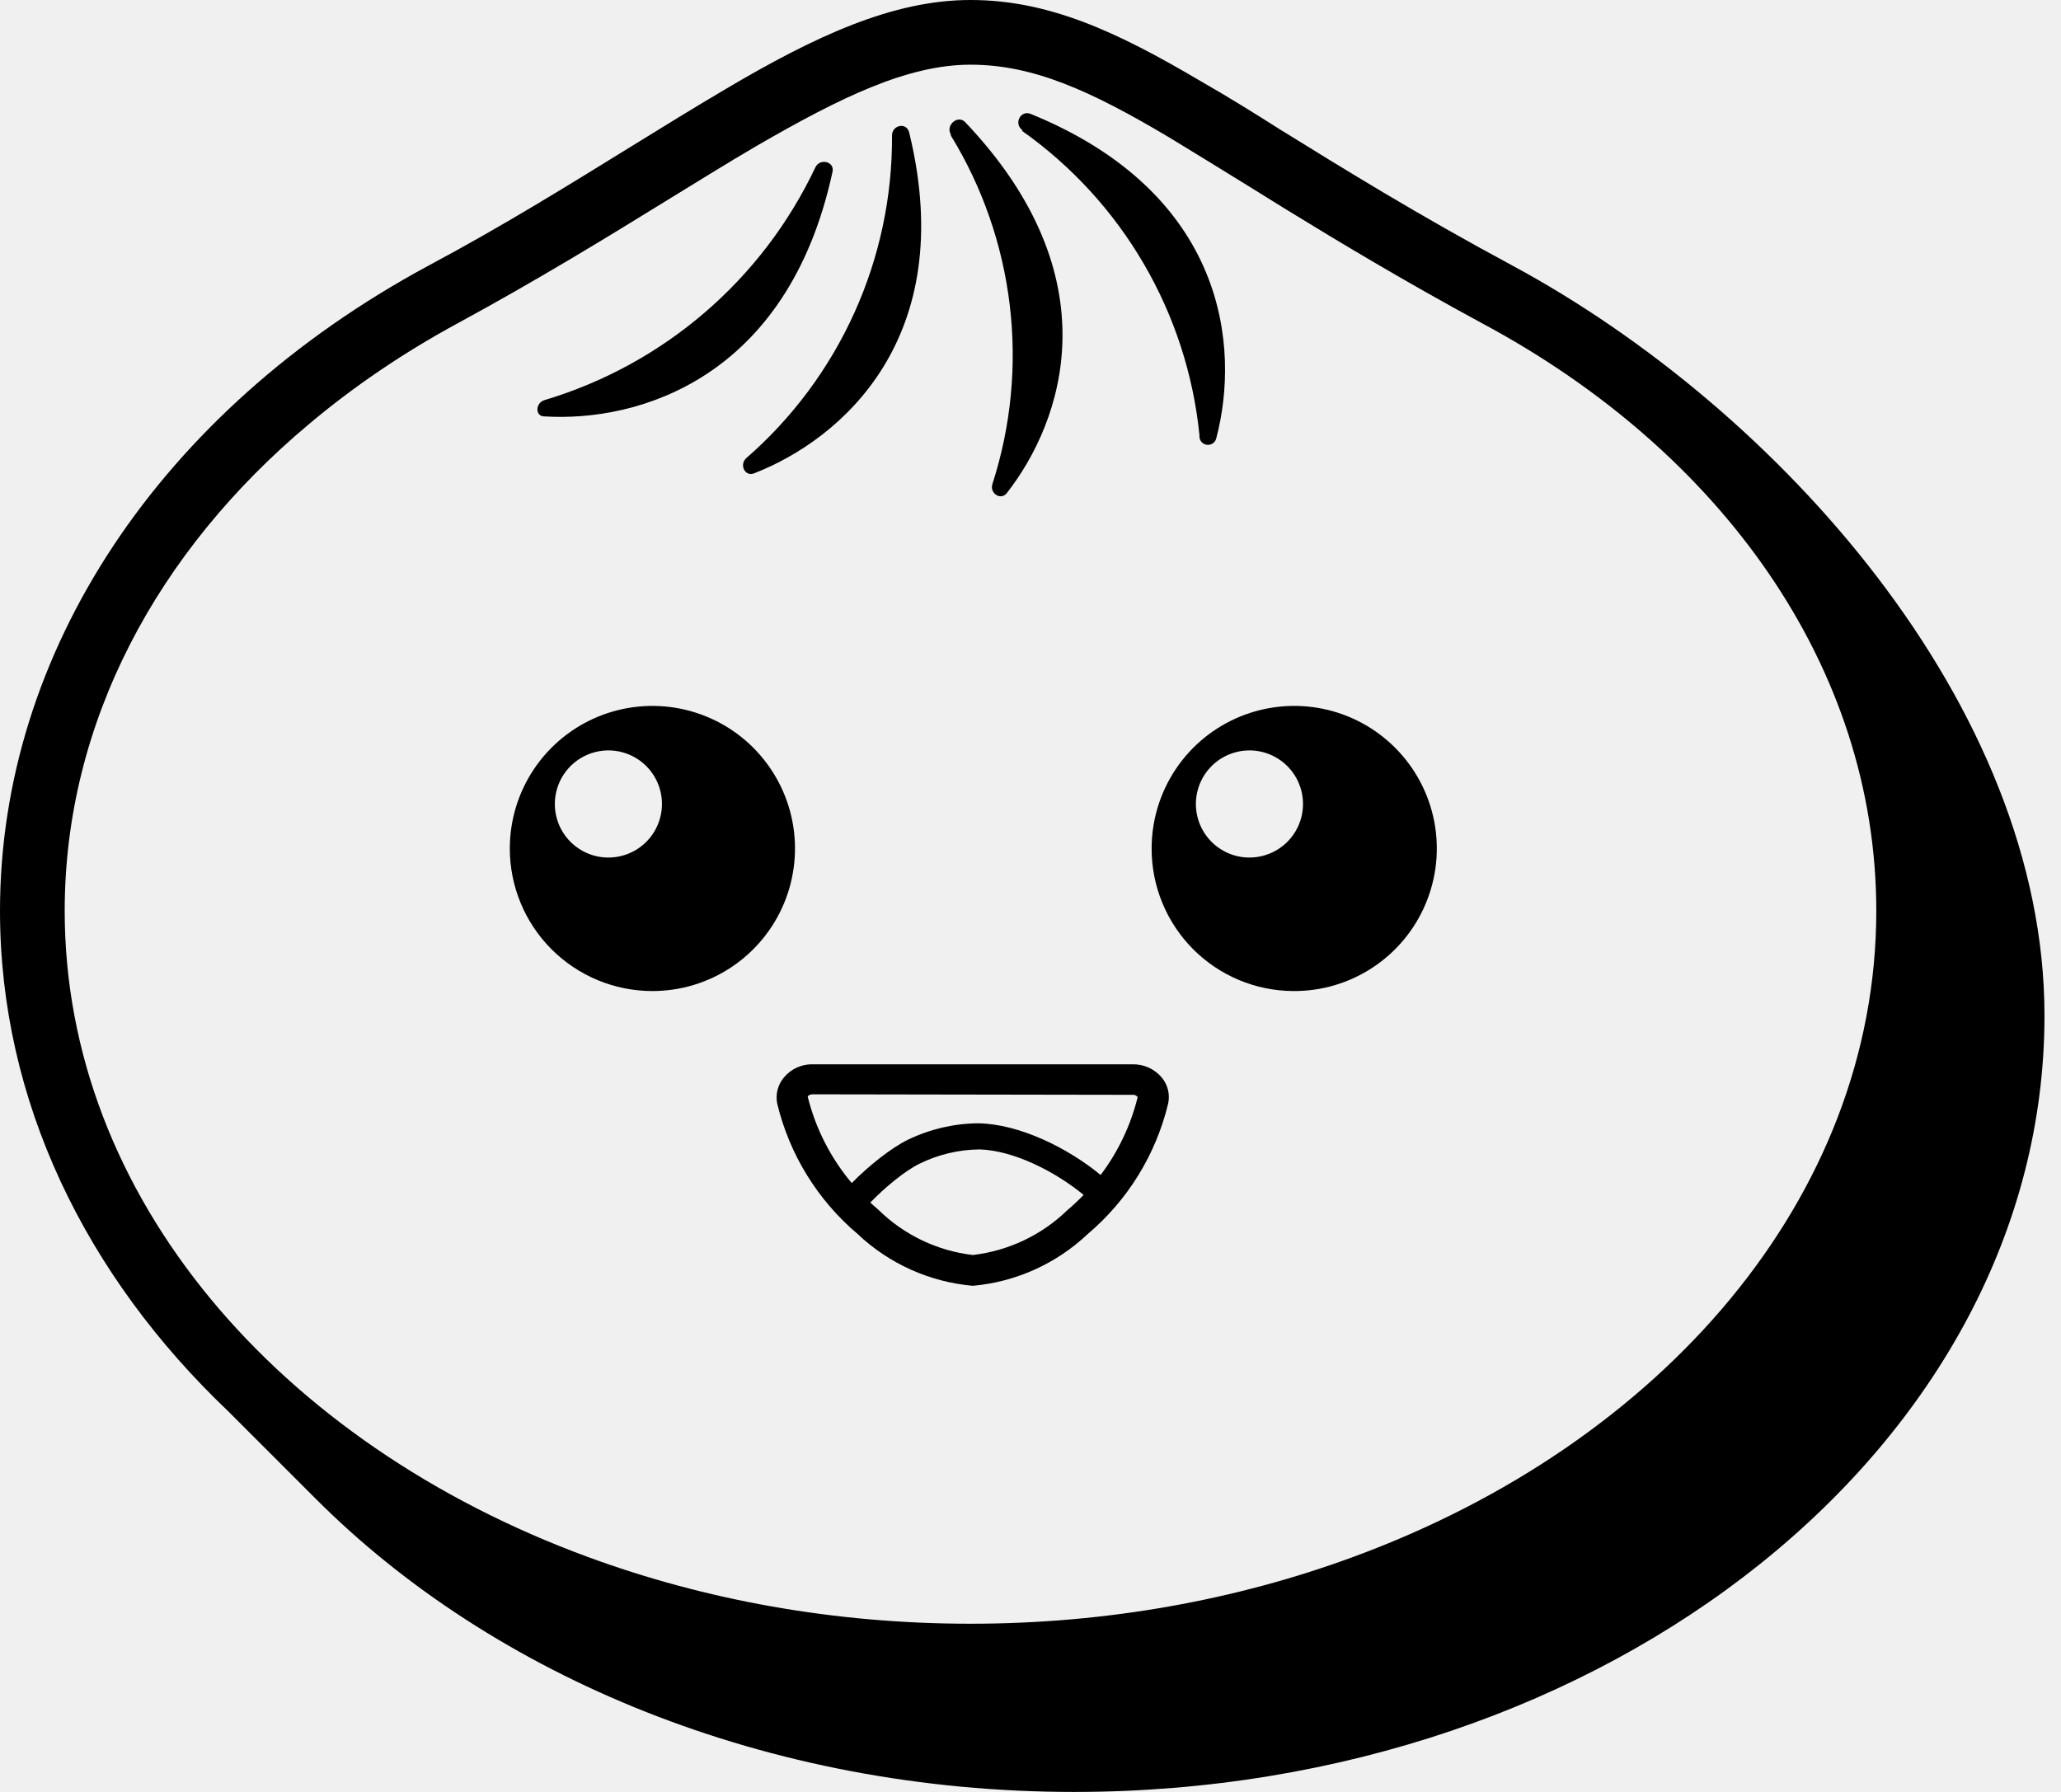
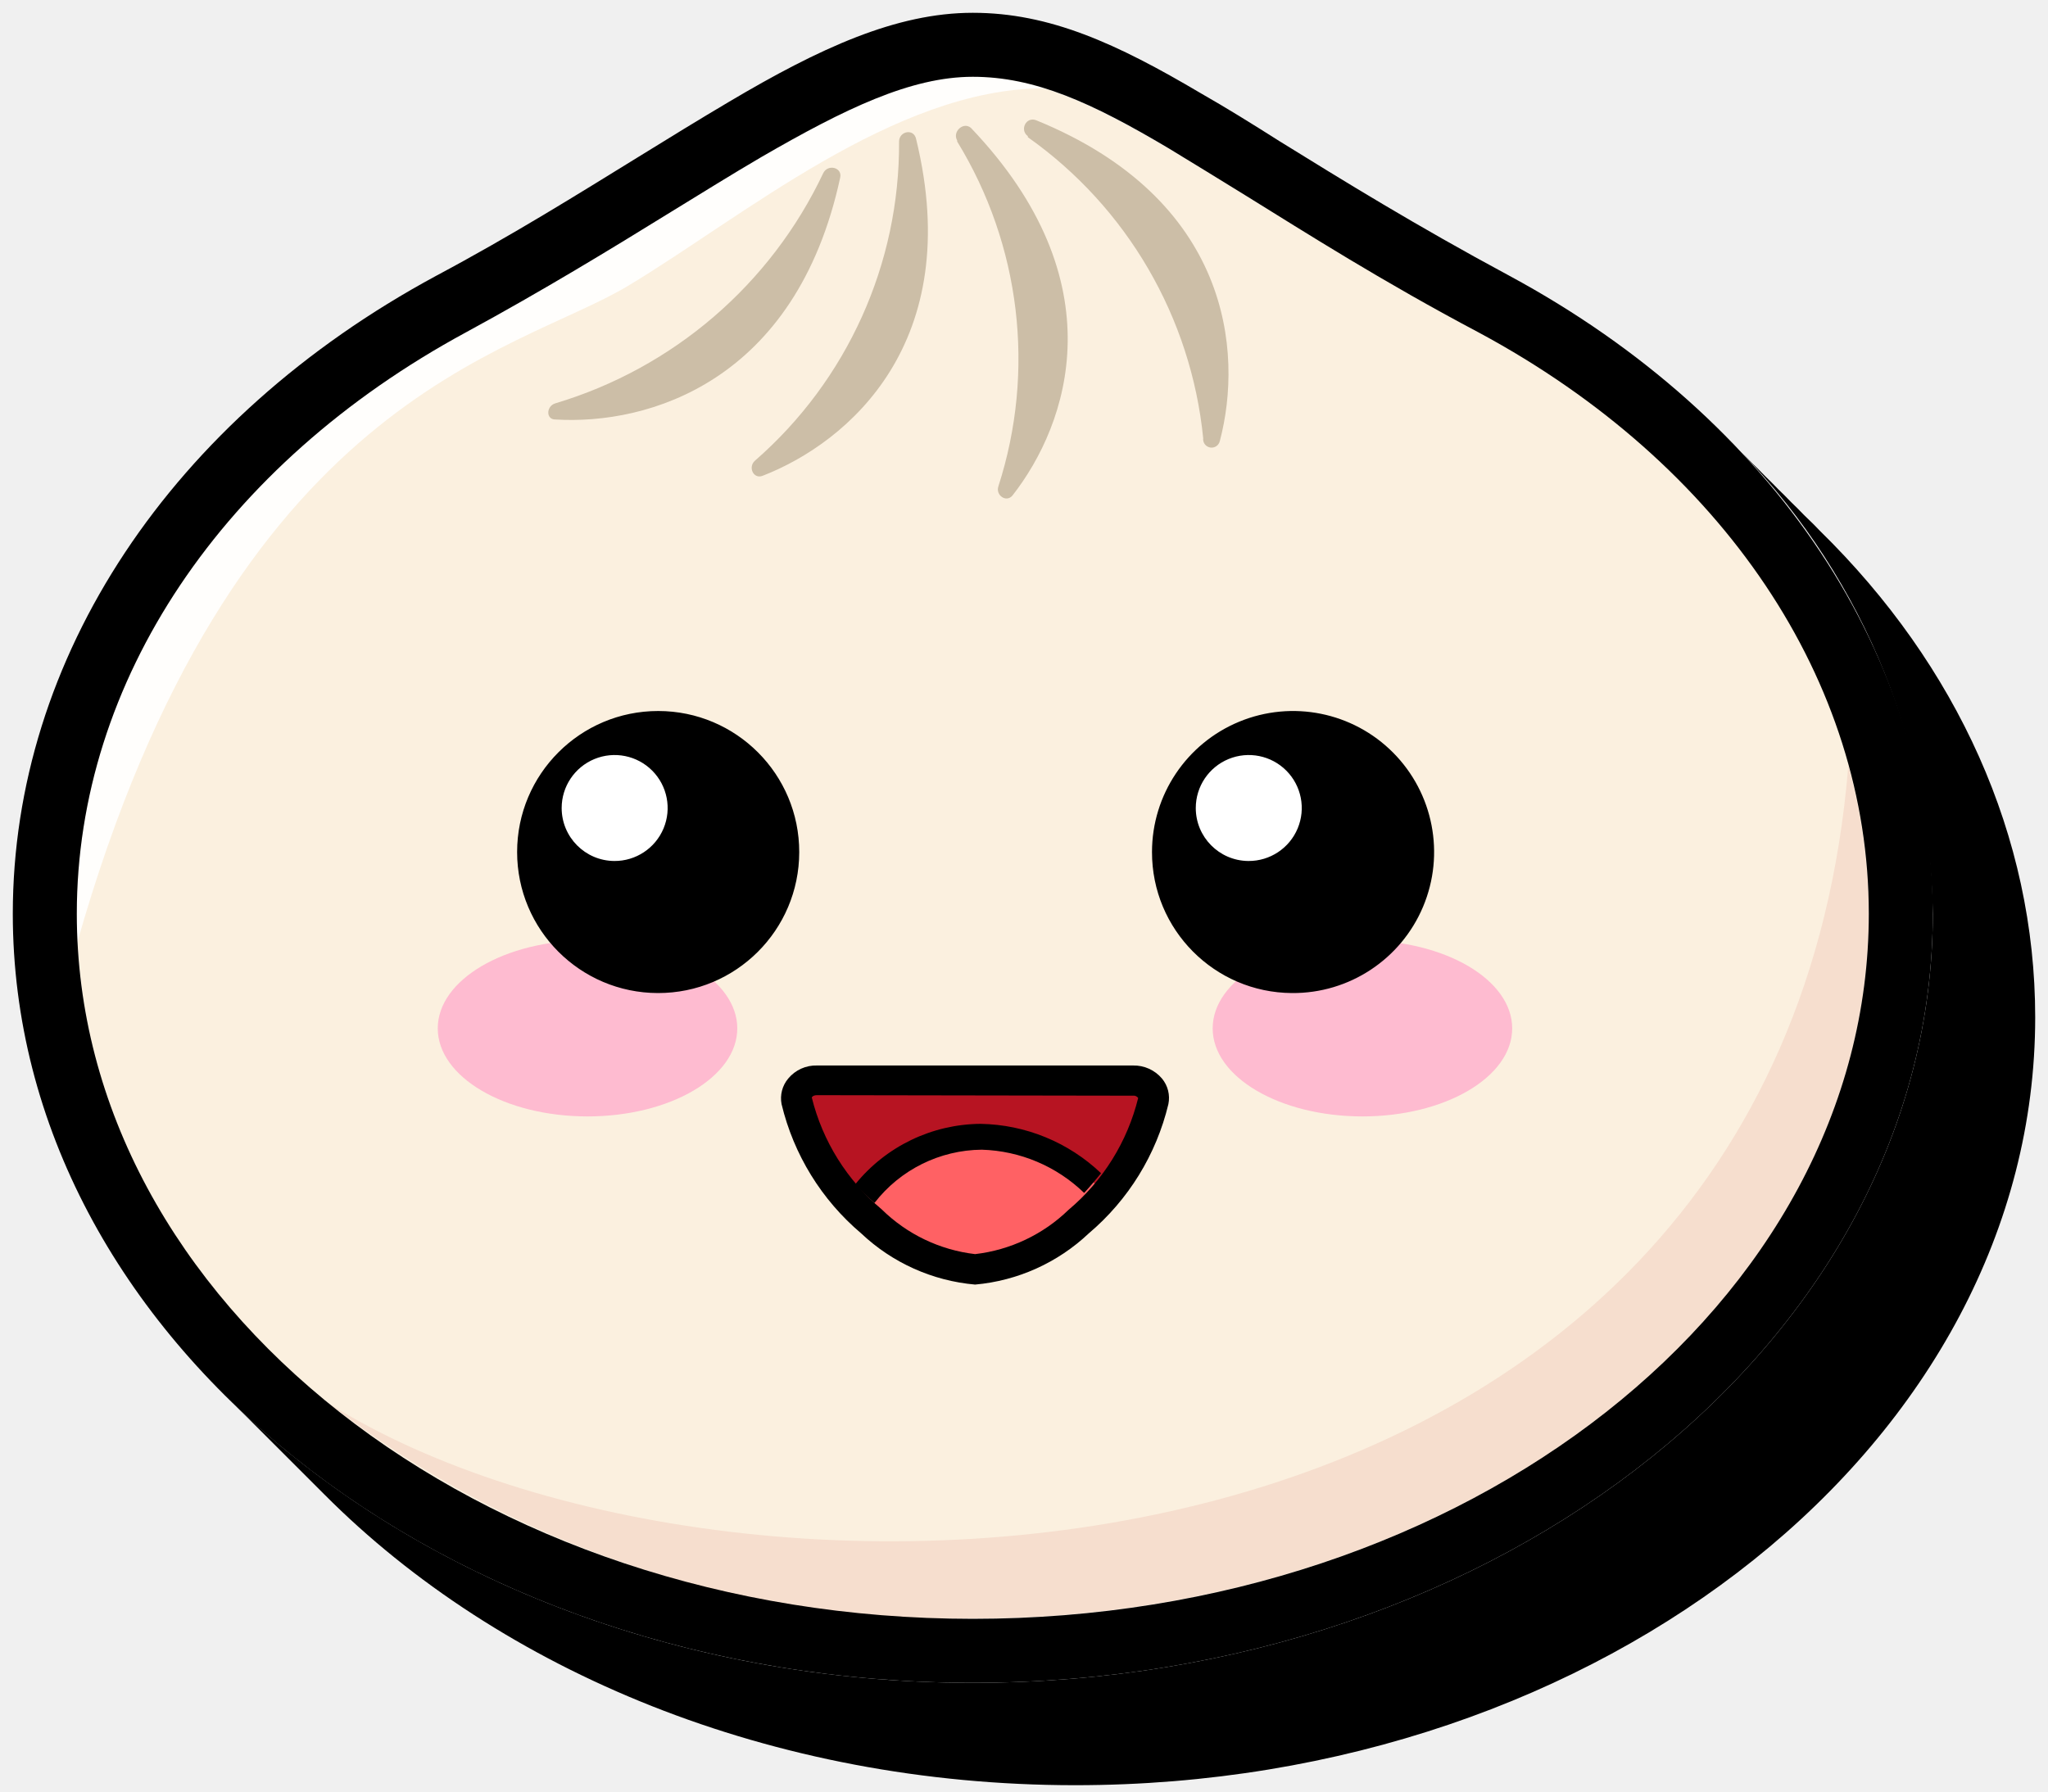
- <svg xmlns="http://www.w3.org/2000/svg" viewBox="0 0 92 80" fill="none">
-   <path fill-rule="evenodd" clip-rule="evenodd" d="M50.553 47.515C50.801 47.51 51.047 47.56 51.272 47.662C51.498 47.764 51.699 47.915 51.859 48.104C51.99 48.263 52.085 48.449 52.135 48.648C52.185 48.848 52.189 49.057 52.147 49.259C51.601 51.537 50.343 53.581 48.554 55.093C47.153 56.418 45.346 57.233 43.425 57.404C41.5 57.235 39.689 56.421 38.285 55.093C36.496 53.581 35.237 51.537 34.691 49.259C34.652 49.056 34.659 48.847 34.711 48.647C34.763 48.448 34.859 48.262 34.992 48.104C35.15 47.913 35.35 47.76 35.577 47.658C35.775 47.569 35.988 47.52 36.204 47.515H50.553ZM43.726 51.315C42.79 51.324 41.868 51.545 41.03 51.961C40.38 52.284 39.485 53.026 38.849 53.688C38.966 53.797 39.086 53.904 39.209 54.007C40.35 55.131 41.834 55.843 43.425 56.029C45.012 55.845 46.495 55.143 47.642 54.03C47.898 53.815 48.141 53.585 48.371 53.346C47.101 52.301 45.248 51.36 43.726 51.315ZM36.297 48.855C36.113 48.855 36.067 48.935 36.055 48.959C36.408 50.386 37.084 51.704 38.02 52.818C38.75 52.074 39.767 51.251 40.538 50.879C41.515 50.407 42.584 50.158 43.669 50.149C45.486 50.179 47.644 51.232 49.131 52.457C49.906 51.428 50.472 50.248 50.784 48.982C50.759 48.945 50.724 48.916 50.683 48.897C50.642 48.879 50.597 48.872 50.553 48.878L36.297 48.855Z" fill="currentColor" />
-   <path fill-rule="evenodd" clip-rule="evenodd" d="M26.689 31.998C27.853 31.517 29.133 31.392 30.368 31.638C31.603 31.885 32.738 32.492 33.627 33.383C34.517 34.275 35.122 35.41 35.367 36.645C35.611 37.881 35.483 39.161 35 40.324C34.516 41.487 33.698 42.48 32.65 43.178C31.602 43.876 30.37 44.248 29.11 44.245C27.424 44.242 25.808 43.57 24.617 42.377C23.426 41.184 22.757 39.566 22.757 37.88C22.757 36.621 23.131 35.39 23.83 34.343C24.53 33.296 25.525 32.48 26.689 31.998ZM27.629 33.548C27.165 33.455 26.683 33.502 26.246 33.683C25.808 33.863 25.434 34.17 25.171 34.563C24.908 34.957 24.767 35.42 24.767 35.893C24.767 36.525 25.017 37.132 25.463 37.58C25.909 38.028 26.515 38.282 27.147 38.285C27.62 38.287 28.084 38.149 28.479 37.887C28.873 37.626 29.182 37.253 29.364 36.816C29.547 36.38 29.596 35.898 29.505 35.434C29.414 34.969 29.188 34.542 28.854 34.206C28.52 33.87 28.093 33.642 27.629 33.548Z" fill="currentColor" />
-   <path fill-rule="evenodd" clip-rule="evenodd" d="M55.347 31.995C56.513 31.515 57.795 31.391 59.031 31.64C60.267 31.89 61.401 32.501 62.289 33.396C63.178 34.291 63.78 35.429 64.021 36.667C64.261 37.904 64.128 39.186 63.639 40.348C63.151 41.511 62.328 42.502 61.275 43.195C60.222 43.889 58.986 44.255 57.726 44.245C56.045 44.236 54.435 43.561 53.251 42.368C52.067 41.175 51.404 39.561 51.407 37.88C51.407 36.62 51.781 35.387 52.483 34.339C53.184 33.291 54.181 32.475 55.347 31.995ZM56.245 33.548C55.78 33.455 55.299 33.502 54.861 33.683C54.423 33.863 54.049 34.17 53.786 34.563C53.523 34.957 53.382 35.42 53.382 35.893C53.382 36.521 53.629 37.124 54.07 37.572C54.511 38.019 55.111 38.276 55.739 38.285H55.762C56.236 38.287 56.699 38.148 57.094 37.887C57.489 37.626 57.797 37.253 57.98 36.816C58.162 36.379 58.211 35.898 58.12 35.434C58.029 34.969 57.803 34.542 57.469 34.206C57.135 33.871 56.709 33.642 56.245 33.548Z" fill="currentColor" />
-   <path d="M42.441 5.998C42.21 5.594 42.73 5.132 43.065 5.433C49.673 12.364 47.467 18.787 44.937 22.021C44.66 22.357 44.163 22.01 44.301 21.606C45.132 19.031 45.395 16.308 45.074 13.622C44.753 10.936 43.855 8.351 42.441 6.045V5.998Z" fill="currentColor" />
-   <path d="M39.819 6.045C39.819 5.571 40.5 5.432 40.593 5.952C42.811 15.09 37.554 19.619 33.661 21.132C33.246 21.294 32.992 20.739 33.315 20.451C35.372 18.659 37.018 16.444 38.14 13.958C39.263 11.472 39.835 8.773 39.819 6.045Z" fill="currentColor" />
-   <path d="M45.63 5.802C45.249 5.525 45.549 4.901 46.011 5.086C54.756 8.655 55.357 15.529 54.294 19.561C54.273 19.657 54.216 19.741 54.135 19.795C54.054 19.85 53.955 19.872 53.858 19.855C53.761 19.839 53.675 19.786 53.616 19.708C53.557 19.629 53.531 19.531 53.543 19.434C53.272 16.735 52.425 14.126 51.06 11.783C49.695 9.439 47.843 7.416 45.63 5.848V5.802Z" fill="currentColor" />
-   <path d="M36.399 7.466C36.607 7.05 37.266 7.212 37.162 7.674C35.163 16.916 28.474 18.845 24.316 18.591C23.877 18.602 23.888 17.99 24.304 17.863C26.937 17.076 29.375 15.744 31.459 13.952C33.543 12.161 35.226 9.951 36.399 7.466Z" fill="currentColor" />
-   <path fill-rule="evenodd" clip-rule="evenodd" d="M43.321 0C46.787 0 49.814 1.386 53.603 3.627C54.758 4.286 55.914 5.002 57.15 5.787C60.026 7.566 63.273 9.577 67.547 11.876C79.323 18.236 91.263 31.476 91.263 45.343C91.263 64.427 71.832 80 47.942 80C34.241 80 22.007 74.859 14.059 66.877L10.19 63.008C3.834 56.965 0 49.167 0 40.664C2.45457e-06 29.112 7.139 18.334 19.096 11.876C22.562 10.027 25.531 8.168 28.176 6.539C29.632 5.638 31.007 4.794 32.335 4.009C36.39 1.606 39.856 4.50794e-05 43.321 0ZM43.321 2.888C40.526 2.888 37.545 4.332 33.791 6.504C32.485 7.266 31.134 8.11 29.701 8.988C27.009 10.651 23.925 12.534 20.459 14.417C18.006 15.745 15.773 17.265 13.784 18.941C7.011 24.617 2.888 32.263 2.888 40.664C2.888 53.433 12.448 64.445 26.244 69.511C31.434 71.422 37.222 72.491 43.321 72.491C49.42 72.491 55.208 71.422 60.399 69.511C74.194 64.445 83.755 53.434 83.755 40.664C83.755 29.77 76.823 20.147 66.172 14.44C62.686 12.553 59.802 10.819 57.334 9.303C56.742 8.935 56.177 8.583 55.636 8.249C54.377 7.475 53.222 6.758 52.171 6.123C48.67 4.043 46.117 2.888 43.321 2.888Z" fill="currentColor" />
+ <svg xmlns="http://www.w3.org/2000/svg" id="Bun" viewBox="0 0 80 70">
+   <path id="Shadow" d="M71.09,20.74c-.16-.17-.33-.34-.5-.5s-.33-.34-.5-.5-.33-.34-.5-.5-.33-.34-.5-.5-.33-.34-.5-.5-.33-.34-.5-.5-.33-.34-.5-.5A26.46,26.46,0,0,1,75.5,35.7c0,16.57-16.82,30.05-37.5,30.05-11.58,0-21.94-4.23-28.83-10.86l.5.5.5.5.5.5.5.5.5.5.5.5.5.5C19.55,65.3,30.14,69.75,42,69.75c20.68,0,37.5-13.48,37.5-30C79.5,32.69,76.46,26,71.09,20.74Z" />
+   <g id="Body">
+     <path id="Background" d="M73,35.7c0,15.21-15.67,27.54-35,27.54S3,50.91,3,35.7C3,26.27,9,17.94,18.22,13S33.18,3,38,3s8.94,4.13,19.78,10C67,17.94,73,26.27,73,35.7Z" style="fill:#fbf0df" />
+     <path id="Bottom_Shadow" data-name="Bottom Shadow" d="M73,35.7a21.67,21.67,0,0,0-.8-5.78c-2.73,33.3-43.35,34.9-59.32,24.94A40,40,0,0,0,38,63.24C57.3,63.24,73,50.89,73,35.7Z" style="fill:#f6dece" />
+     <path id="Light_Shine" data-name="Light Shine" d="M24.53,11.17C29,8.49,34.94,3.46,40.78,3.45A9.29,9.29,0,0,0,38,3c-2.42,0-5,1.25-8.25,3.13-1.13.66-2.3,1.39-3.54,2.15-2.33,1.44-5,3.07-8,4.7C8.69,18.13,3,26.62,3,35.7c0,.4,0,.8,0,1.19C9.06,15.48,20.07,13.85,24.53,11.17Z" style="fill:#fffefc" />
+     <path id="Top" d="M35.12,5.53A16.41,16.41,0,0,1,29.49,18c-.28.25-.06.73.3.59,3.37-1.31,7.92-5.23,6-13.14C35.71,5,35.12,5.12,35.12,5.53Zm2.27,0A16.24,16.24,0,0,1,39,19c-.12.35.31.65.55.36C41.74,16.56,43.65,11,37.93,5,37.64,4.74,37.19,5.14,37.39,5.49Zm2.76-.17A16.42,16.42,0,0,1,47,17.12a.33.33,0,0,0,.65.11c.92-3.49.4-9.44-7.17-12.53C40.08,4.54,39.82,5.08,40.15,5.32ZM21.69,15.76a16.94,16.94,0,0,0,10.47-9c.18-.36.75-.22.66.18-1.73,8-7.52,9.67-11.12,9.45C21.32,16.4,21.33,15.87,21.69,15.76Z" style="fill:#ccbea7;fill-rule:evenodd" />
+     <path id="Outline" d="M38,65.75C17.32,65.75.5,52.27.5,35.7c0-10,6.18-19.33,16.53-24.92,3-1.6,5.57-3.21,7.86-4.62,1.26-.78,2.45-1.51,3.6-2.19C32,1.89,35,.5,38,.5s5.62,1.2,8.9,3.14c1,.57,2,1.19,3.07,1.87,2.49,1.54,5.3,3.28,9,5.27C69.32,16.37,75.5,25.69,75.5,35.7,75.5,52.27,58.68,65.75,38,65.75ZM38,3c-2.42,0-5,1.25-8.25,3.13-1.13.66-2.3,1.39-3.54,2.15-2.33,1.44-5,3.07-8,4.7C8.69,18.13,3,26.62,3,35.7,3,50.89,18.7,63.25,38,63.25S73,50.89,73,35.7C73,26.62,67.31,18.13,57.78,13,54,11,51.05,9.12,48.66,7.64c-1.09-.67-2.09-1.29-3-1.84C42.63,4,40.42,3,38,3Z" />
+   </g>
+   <g id="Mouth">
+     <g id="Background-2" data-name="Background">
+       <path d="M45.05,43a8.93,8.93,0,0,1-2.92,4.71,6.81,6.81,0,0,1-4,1.88A6.84,6.84,0,0,1,34,47.71,8.93,8.93,0,0,1,31.12,43a.72.72,0,0,1,.8-.81H44.26A.72.72,0,0,1,45.05,43Z" style="fill:#b71422" />
+     </g>
+     <g id="Tongue">
+       <path id="Background-3" data-name="Background" d="M34,47.79a6.91,6.91,0,0,0,4.12,1.9,6.91,6.91,0,0,0,4.11-1.9,10.63,10.63,0,0,0,1-1.07,6.83,6.83,0,0,0-4.9-2.31,6.15,6.15,0,0,0-5,2.78C33.56,47.4,33.76,47.6,34,47.79Z" style="fill:#ff6164" />
+       <path id="Outline-2" data-name="Outline" d="M34.16,47a5.36,5.36,0,0,1,4.19-2.08,6,6,0,0,1,4,1.69c.23-.25.45-.51.66-.77a7,7,0,0,0-4.71-1.93,6.36,6.36,0,0,0-4.89,2.36A9.53,9.53,0,0,0,34.16,47Z" />
+     </g>
+     <path id="Outline-3" data-name="Outline" d="M38.09,50.19a7.42,7.42,0,0,1-4.45-2,9.52,9.52,0,0,1-3.11-5.05,1.2,1.2,0,0,1,.26-1,1.41,1.41,0,0,1,1.13-.51H44.26a1.44,1.44,0,0,1,1.13.51,1.19,1.19,0,0,1,.25,1h0a9.52,9.52,0,0,1-3.11,5.05A7.42,7.42,0,0,1,38.09,50.19Zm-6.17-7.4c-.16,0-.2.07-.21.09a8.29,8.29,0,0,0,2.73,4.37A6.23,6.23,0,0,0,38.09,49a6.28,6.28,0,0,0,3.65-1.73,8.3,8.3,0,0,0,2.72-4.37.21.21,0,0,0-.2-.09Z" />
+   </g>
+   <g id="Face">
+     <ellipse id="Right_Blush" data-name="Right Blush" cx="53.22" cy="40.18" rx="5.85" ry="3.44" style="fill:#febbd0" />
+     <ellipse id="Left_Bluch" data-name="Left Bluch" cx="22.95" cy="40.18" rx="5.85" ry="3.44" style="fill:#febbd0" />
+     <path id="Eyes" d="M25.7,38.8a5.51,5.51,0,1,0-5.5-5.51A5.51,5.51,0,0,0,25.7,38.8Zm24.77,0A5.51,5.51,0,1,0,45,33.29,5.5,5.5,0,0,0,50.47,38.8Z" style="fill-rule:evenodd" />
+     <path id="Iris" d="M24,33.64a2.07,2.07,0,1,0-2.06-2.07A2.07,2.07,0,0,0,24,33.64Zm24.77,0a2.07,2.07,0,1,0-2.06-2.07A2.07,2.07,0,0,0,48.75,33.64Z" style="fill:#fff;fill-rule:evenodd" />
+   </g>
</svg>
